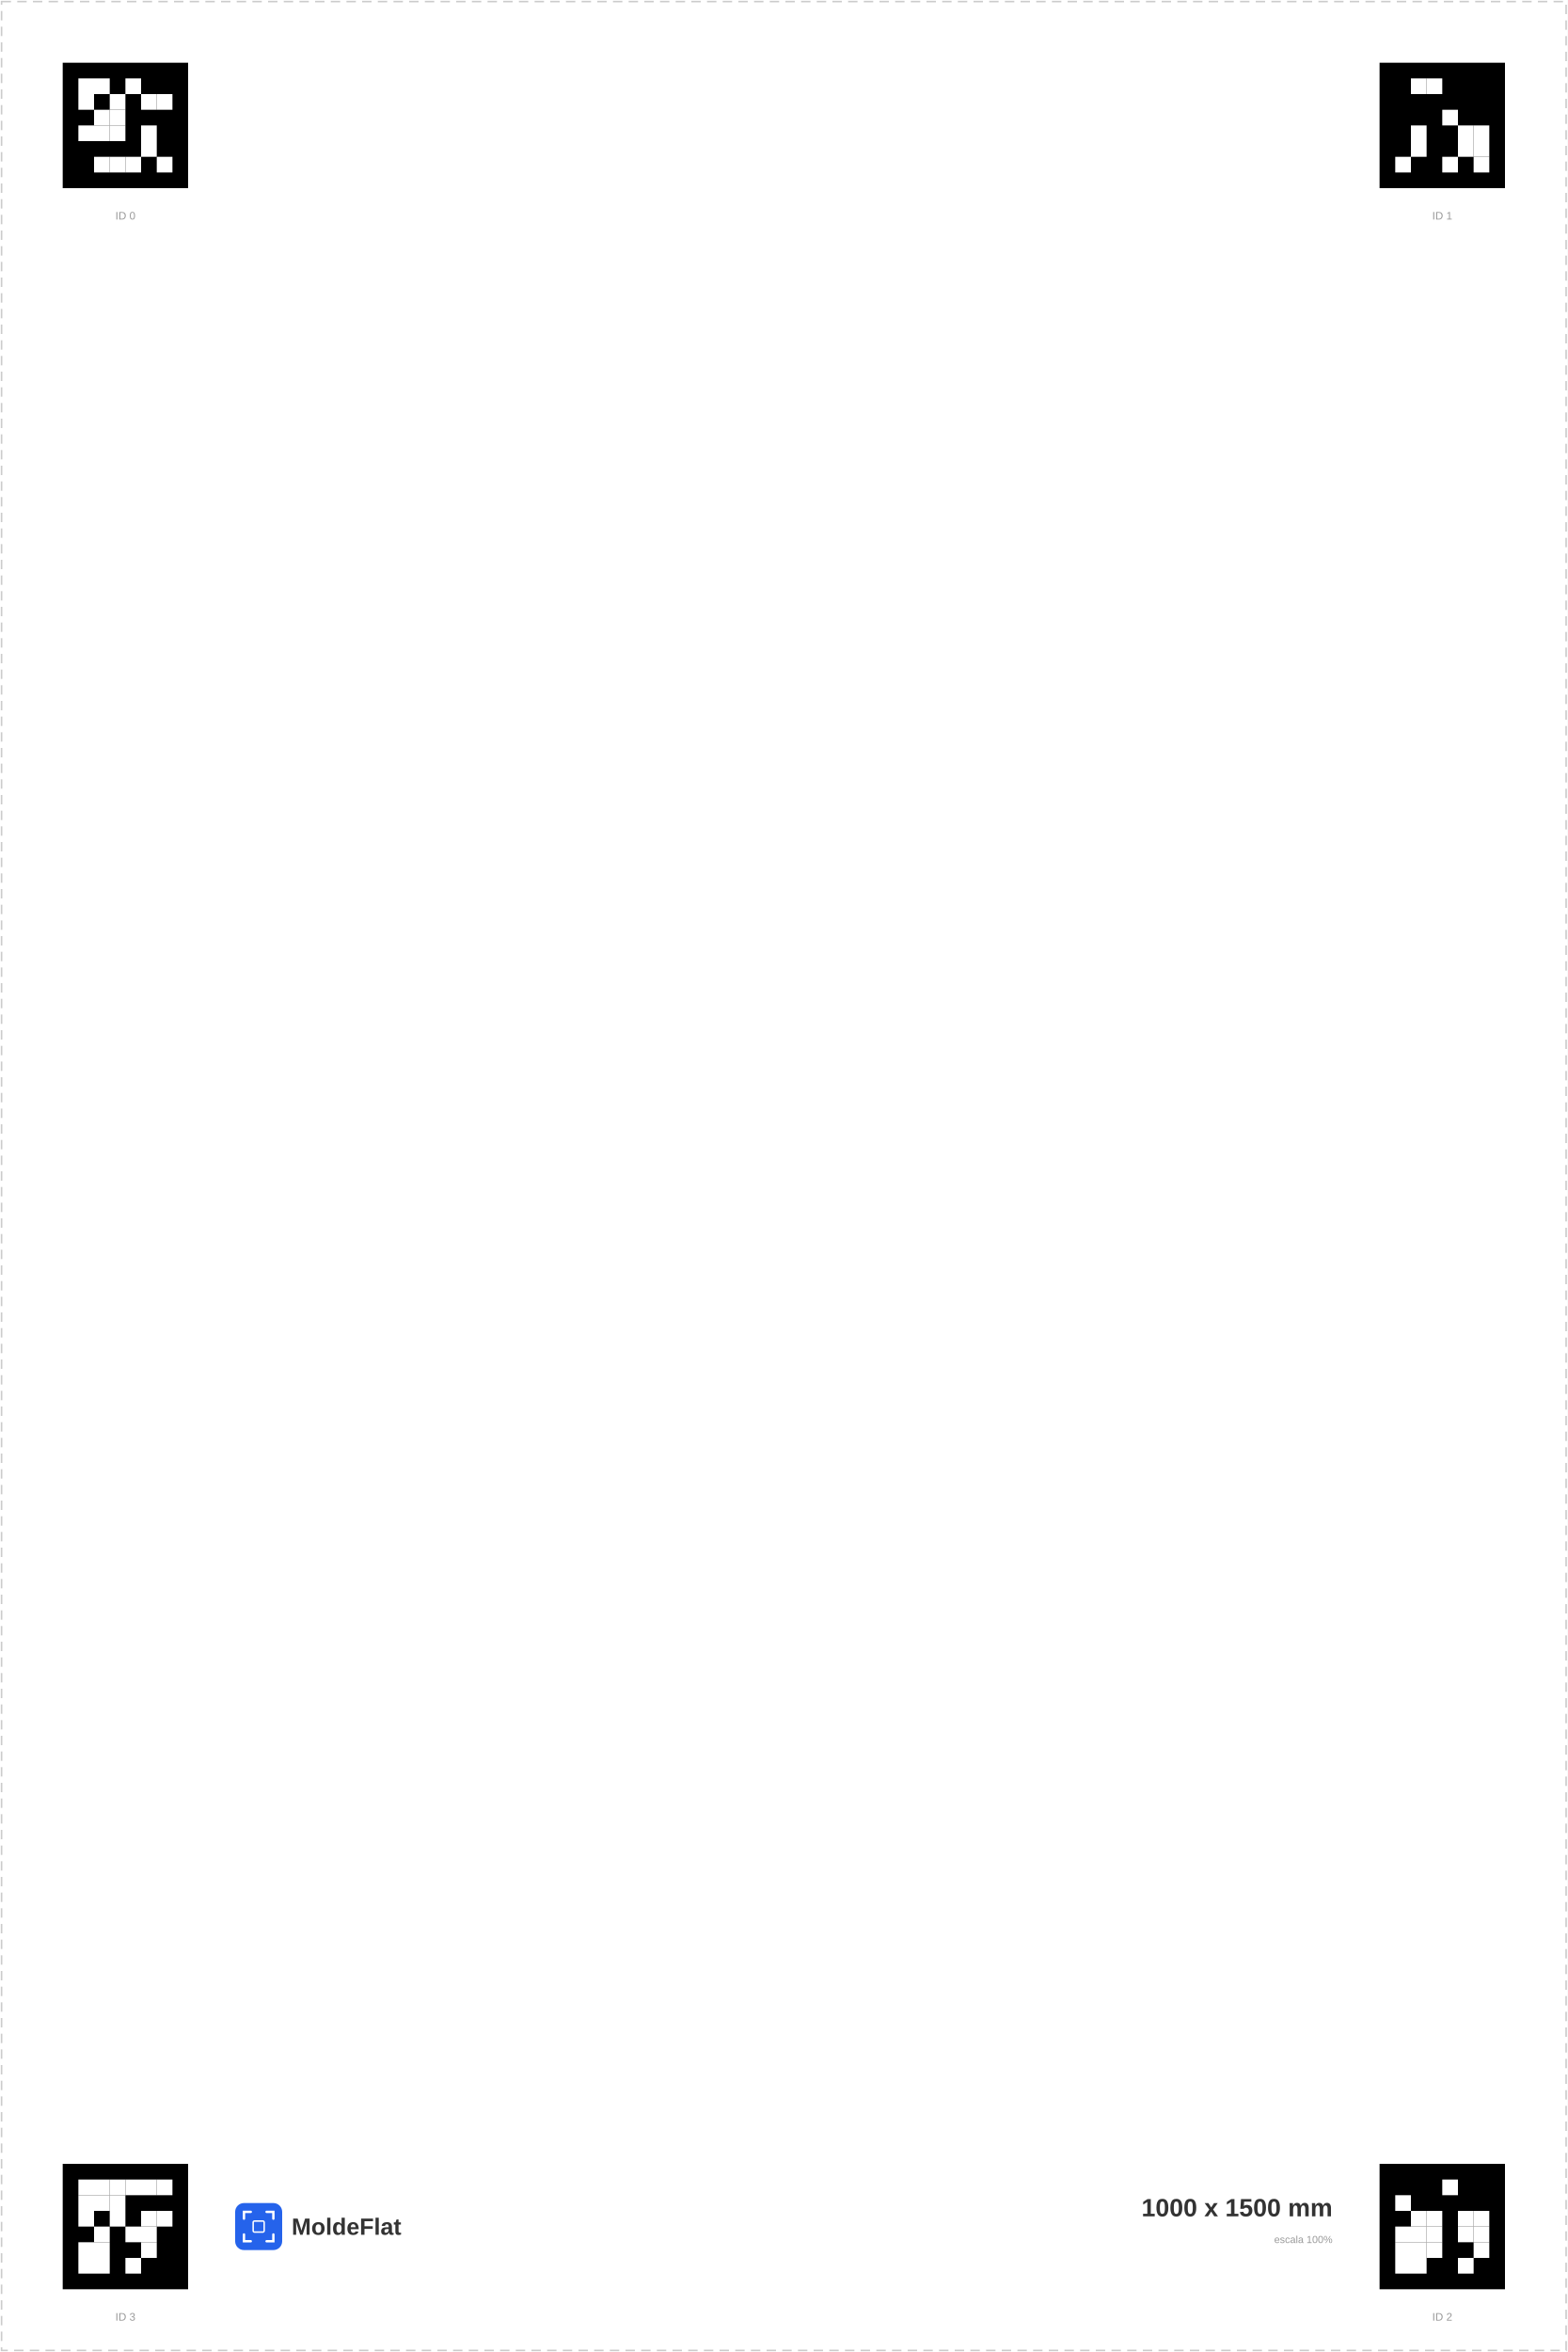
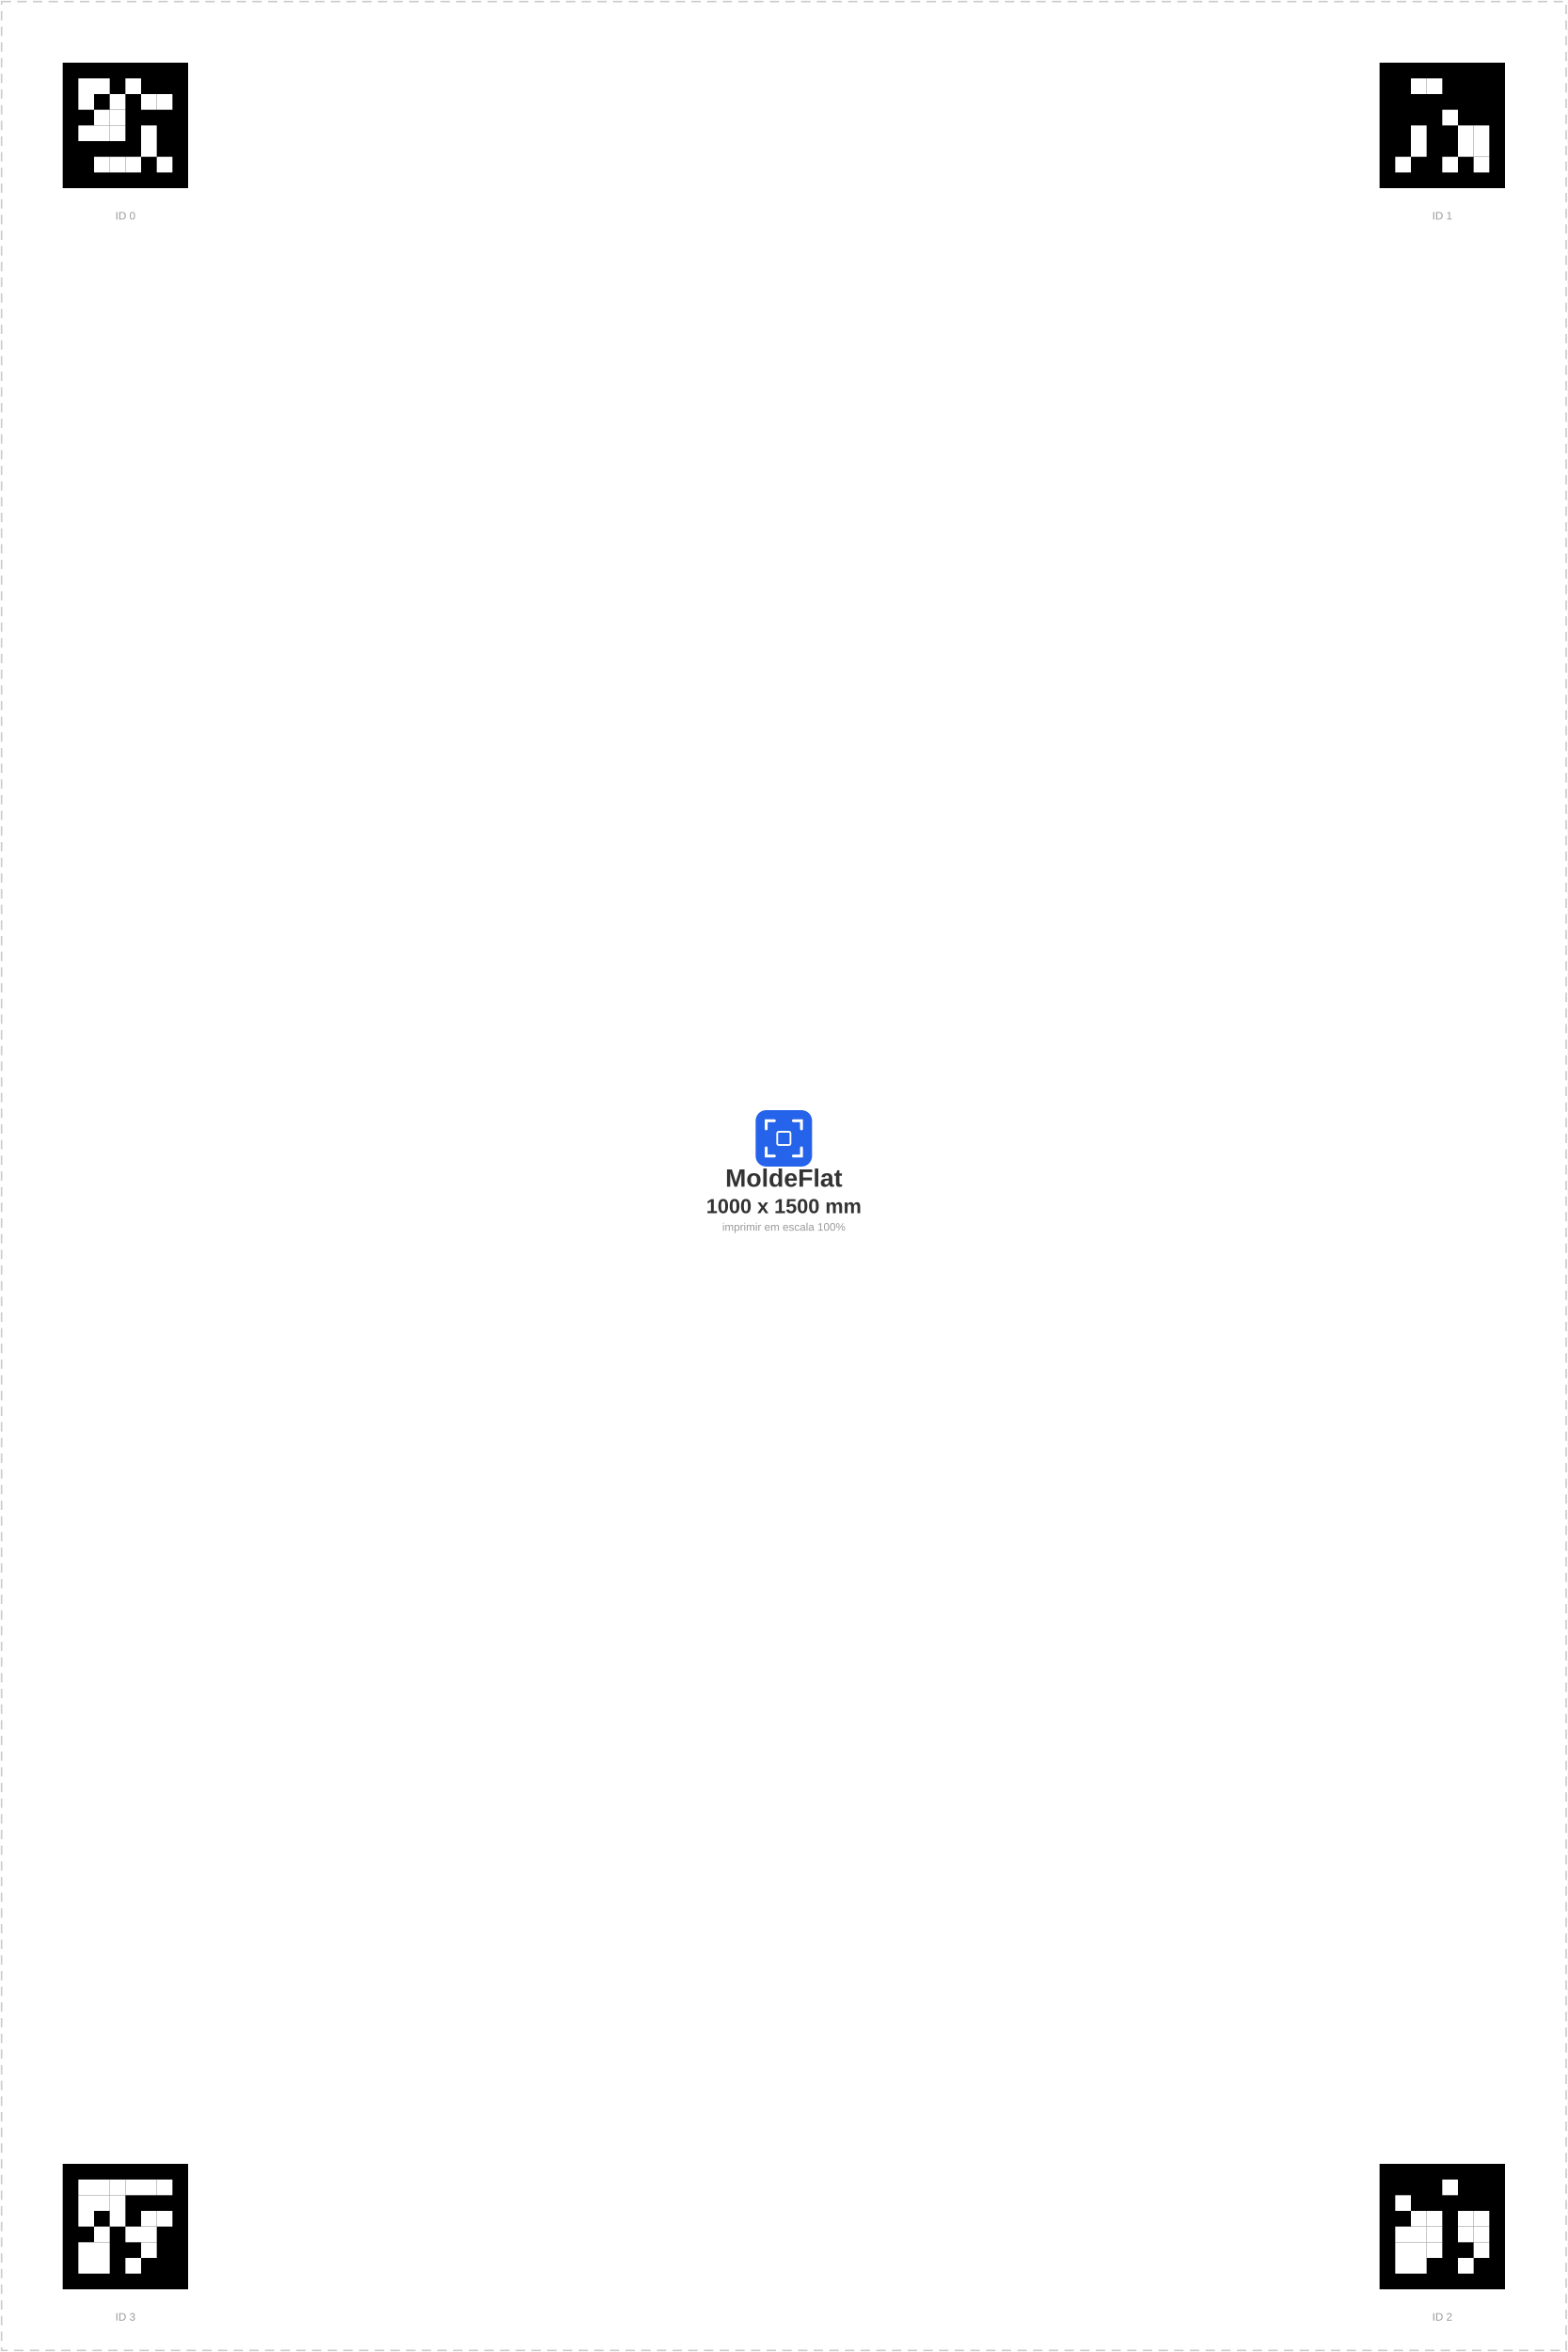
<svg xmlns="http://www.w3.org/2000/svg" width="1000mm" height="1500mm" viewBox="0 0 1000 1500">
  <rect x="0" y="0" width="1000" height="1500" fill="white" />
  <rect x="1" y="1" width="998" height="1498" fill="none" stroke="#cccccc" stroke-width="1" stroke-dasharray="6 4" />
  <g transform="translate(30 30) scale(10)">
    <rect x="0" y="0" width="10" height="10" fill="white" />
    <rect x="1" y="1" width="8" height="8" fill="black" />
    <rect x="2" y="2" width="1" height="1" fill="white" />
    <rect x="3" y="2" width="1" height="1" fill="white" />
    <rect x="5" y="2" width="1" height="1" fill="white" />
    <rect x="2" y="3" width="1" height="1" fill="white" />
    <rect x="4" y="3" width="1" height="1" fill="white" />
    <rect x="6" y="3" width="1" height="1" fill="white" />
    <rect x="7" y="3" width="1" height="1" fill="white" />
    <rect x="3" y="4" width="1" height="1" fill="white" />
    <rect x="4" y="4" width="1" height="1" fill="white" />
    <rect x="2" y="5" width="1" height="1" fill="white" />
    <rect x="3" y="5" width="1" height="1" fill="white" />
    <rect x="4" y="5" width="1" height="1" fill="white" />
    <rect x="6" y="5" width="1" height="1" fill="white" />
    <rect x="6" y="6" width="1" height="1" fill="white" />
    <rect x="3" y="7" width="1" height="1" fill="white" />
    <rect x="4" y="7" width="1" height="1" fill="white" />
    <rect x="5" y="7" width="1" height="1" fill="white" />
    <rect x="7" y="7" width="1" height="1" fill="white" />
  </g>
  <text x="80" y="140" font-family="Arial" font-size="7" text-anchor="middle" fill="#999">ID 0</text>
  <g transform="translate(870 30) scale(10)">
    <rect x="0" y="0" width="10" height="10" fill="white" />
    <rect x="1" y="1" width="8" height="8" fill="black" />
    <rect x="3" y="2" width="1" height="1" fill="white" />
    <rect x="4" y="2" width="1" height="1" fill="white" />
    <rect x="5" y="4" width="1" height="1" fill="white" />
    <rect x="3" y="5" width="1" height="1" fill="white" />
    <rect x="6" y="5" width="1" height="1" fill="white" />
    <rect x="7" y="5" width="1" height="1" fill="white" />
    <rect x="3" y="6" width="1" height="1" fill="white" />
    <rect x="6" y="6" width="1" height="1" fill="white" />
    <rect x="7" y="6" width="1" height="1" fill="white" />
    <rect x="2" y="7" width="1" height="1" fill="white" />
    <rect x="5" y="7" width="1" height="1" fill="white" />
    <rect x="7" y="7" width="1" height="1" fill="white" />
  </g>
  <text x="920" y="140" font-family="Arial" font-size="7" text-anchor="middle" fill="#999">ID 1</text>
  <g transform="translate(870 1370) scale(10)">
    <rect x="0" y="0" width="10" height="10" fill="white" />
    <rect x="1" y="1" width="8" height="8" fill="black" />
    <rect x="5" y="2" width="1" height="1" fill="white" />
    <rect x="2" y="3" width="1" height="1" fill="white" />
    <rect x="3" y="4" width="1" height="1" fill="white" />
    <rect x="4" y="4" width="1" height="1" fill="white" />
    <rect x="6" y="4" width="1" height="1" fill="white" />
    <rect x="7" y="4" width="1" height="1" fill="white" />
    <rect x="2" y="5" width="1" height="1" fill="white" />
    <rect x="3" y="5" width="1" height="1" fill="white" />
    <rect x="4" y="5" width="1" height="1" fill="white" />
    <rect x="6" y="5" width="1" height="1" fill="white" />
    <rect x="7" y="5" width="1" height="1" fill="white" />
    <rect x="2" y="6" width="1" height="1" fill="white" />
    <rect x="3" y="6" width="1" height="1" fill="white" />
    <rect x="4" y="6" width="1" height="1" fill="white" />
    <rect x="7" y="6" width="1" height="1" fill="white" />
    <rect x="2" y="7" width="1" height="1" fill="white" />
    <rect x="3" y="7" width="1" height="1" fill="white" />
    <rect x="6" y="7" width="1" height="1" fill="white" />
  </g>
  <text x="920" y="1480" font-family="Arial" font-size="7" text-anchor="middle" fill="#999">ID 2</text>
  <g transform="translate(30 1370) scale(10)">
    <rect x="0" y="0" width="10" height="10" fill="white" />
    <rect x="1" y="1" width="8" height="8" fill="black" />
    <rect x="2" y="2" width="1" height="1" fill="white" />
    <rect x="3" y="2" width="1" height="1" fill="white" />
    <rect x="4" y="2" width="1" height="1" fill="white" />
    <rect x="5" y="2" width="1" height="1" fill="white" />
    <rect x="6" y="2" width="1" height="1" fill="white" />
    <rect x="7" y="2" width="1" height="1" fill="white" />
    <rect x="2" y="3" width="1" height="1" fill="white" />
    <rect x="3" y="3" width="1" height="1" fill="white" />
    <rect x="4" y="3" width="1" height="1" fill="white" />
    <rect x="2" y="4" width="1" height="1" fill="white" />
    <rect x="4" y="4" width="1" height="1" fill="white" />
    <rect x="6" y="4" width="1" height="1" fill="white" />
    <rect x="7" y="4" width="1" height="1" fill="white" />
    <rect x="3" y="5" width="1" height="1" fill="white" />
    <rect x="5" y="5" width="1" height="1" fill="white" />
    <rect x="6" y="5" width="1" height="1" fill="white" />
    <rect x="2" y="6" width="1" height="1" fill="white" />
    <rect x="3" y="6" width="1" height="1" fill="white" />
    <rect x="6" y="6" width="1" height="1" fill="white" />
    <rect x="2" y="7" width="1" height="1" fill="white" />
    <rect x="3" y="7" width="1" height="1" fill="white" />
    <rect x="5" y="7" width="1" height="1" fill="white" />
  </g>
  <text x="80" y="1480" font-family="Arial" font-size="7" text-anchor="middle" fill="#999">ID 3</text>
-   <g transform="translate(150 1405) scale(0.05859375)">
+   <g transform="translate(482 708) scale(0.0703125)">
    <rect x="0" y="0" width="512" height="512" rx="96" fill="#2563eb" />
    <g stroke="#ffffff" stroke-width="26" stroke-linecap="round" fill="none">
      <path d="M 96 170 L 96 96 L 170 96" />
      <path d="M 342 96 L 416 96 L 416 170" />
      <path d="M 96 342 L 96 416 L 170 416" />
      <path d="M 342 416 L 416 416 L 416 342" />
    </g>
    <rect x="196" y="196" width="120" height="120" rx="14" fill="none" stroke="#ffffff" stroke-width="16" />
  </g>
-   <text x="186" y="1425.25" font-family="Arial" font-weight="bold" font-size="15" fill="#333">MoldeFlat</text>
-   <text x="850" y="1413.5" font-family="Arial" font-weight="bold" font-size="16" text-anchor="end" fill="#333">1000 x 1500 mm</text>
-   <text x="850" y="1430.5" font-family="Arial" font-size="6.5" text-anchor="end" fill="#999">escala 100%</text>
+   <text x="500" y="756.8" font-family="Arial" font-weight="bold" font-size="16" text-anchor="middle" fill="#333">MoldeFlat</text>
+   <text x="500" y="773.7" font-family="Arial" font-weight="bold" font-size="13" text-anchor="middle" fill="#333">1000 x 1500 mm</text>
+   <text x="500" y="784.9" font-family="Arial" font-size="7" text-anchor="middle" fill="#999">imprimir em escala 100%</text>
</svg>
